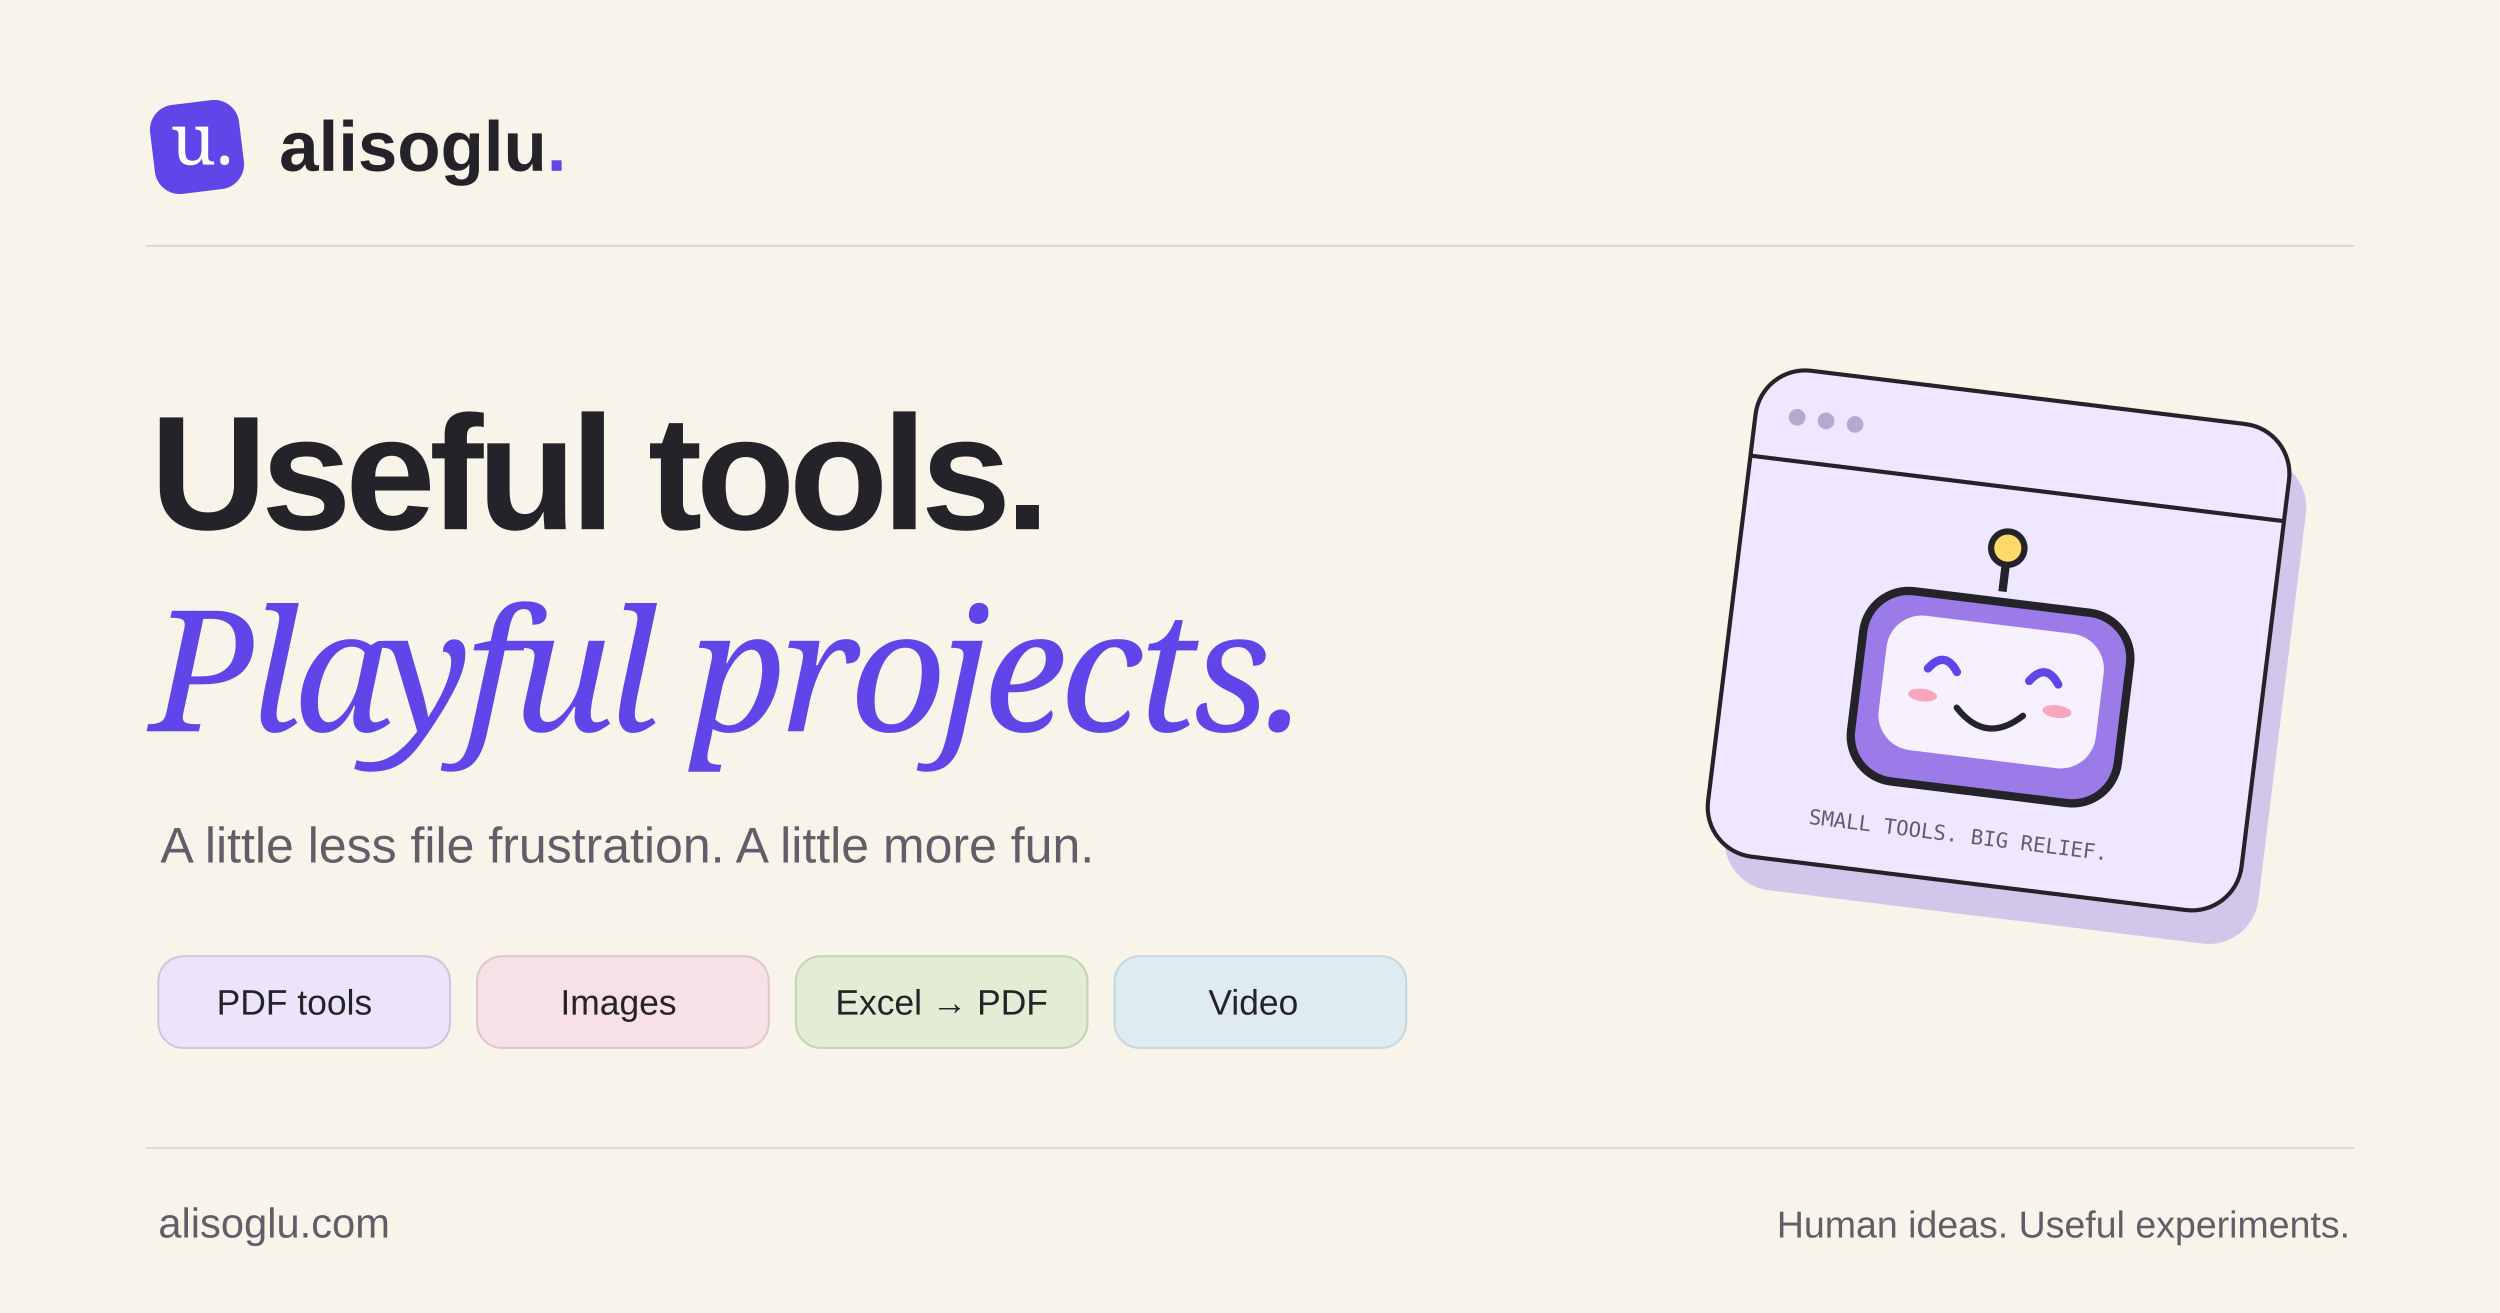
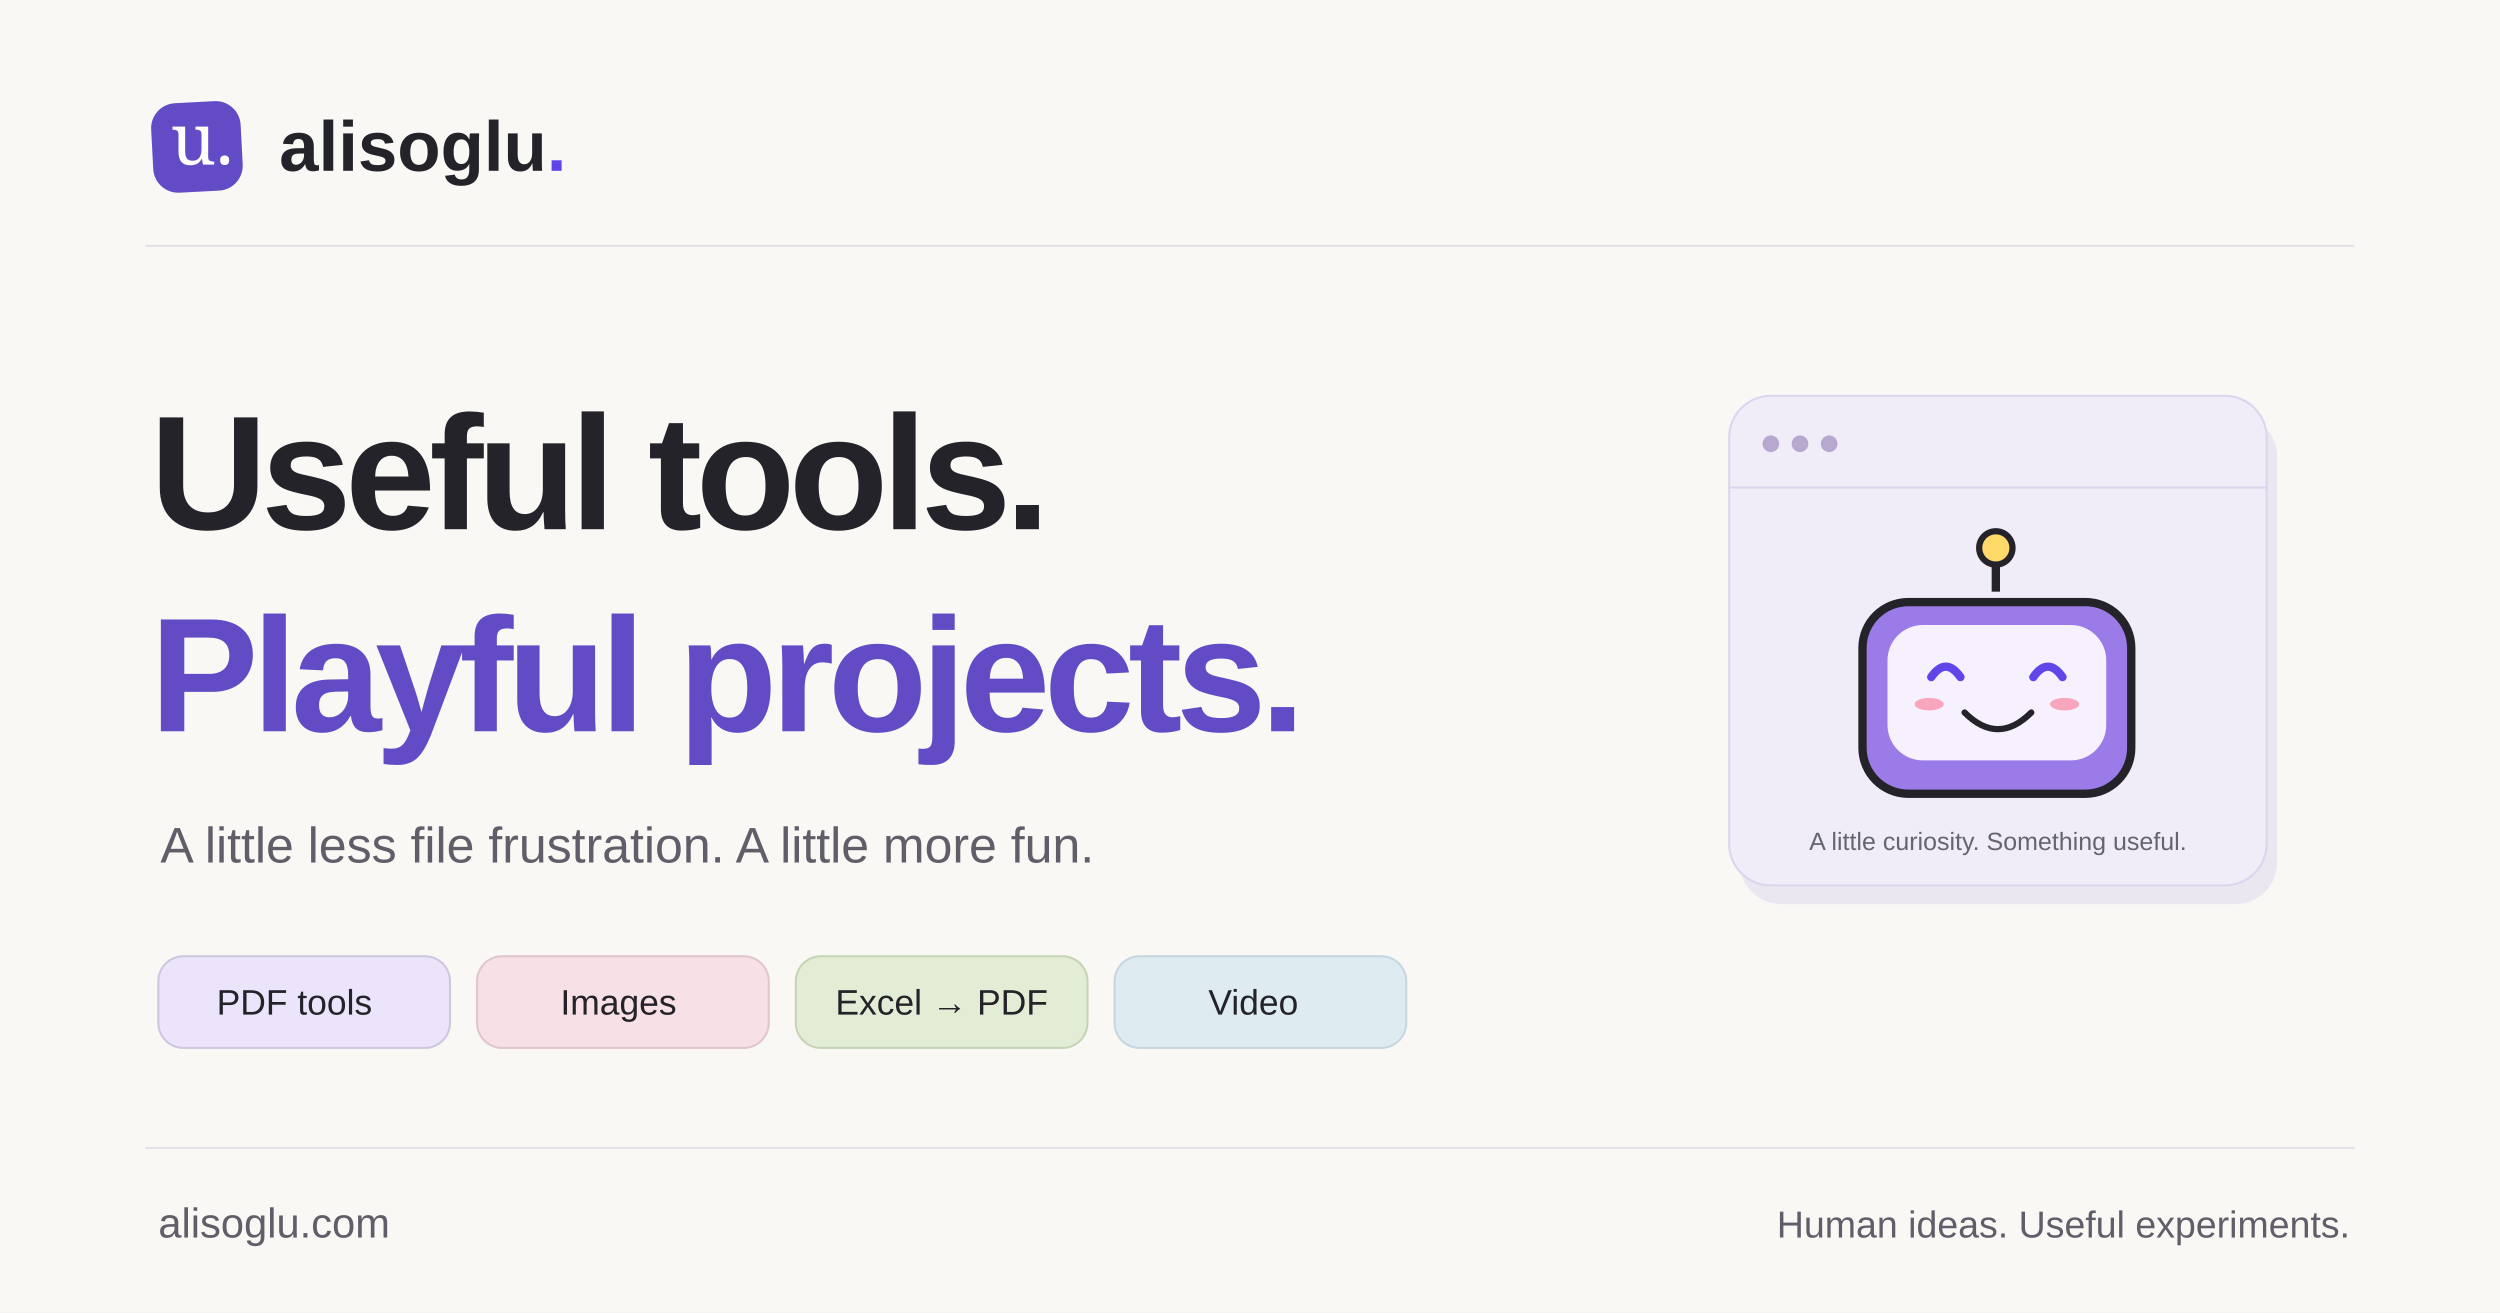
<svg xmlns="http://www.w3.org/2000/svg" width="1200" height="630" viewBox="0 0 1200 630">
-   <rect width="1200" height="630" fill="#f8f4e9" />
-   <path d="M70 118h1060M70 551h1060" stroke="#ded9cc" />
-   <rect x="73" y="49" width="43" height="43" rx="12" fill="#6045e9" transform="rotate(-7 95 70)" />
+   <rect width="1200" height="630" fill="#f9f8f5" />
+   <path d="M70 118h1060M70 551h1060" stroke="#e3e1e8" />
+   <rect x="73" y="49" width="43" height="43" rx="12" fill="#624bc5" transform="rotate(-3 95 70)" />
  <text x="82" y="79" font-family="Georgia,serif" font-size="34" fill="white">u.</text>
  <text x="134" y="82" font-family="Arial,sans-serif" font-size="34" font-weight="700" fill="#242329">alisoglu<tspan fill="#6045e9">.</tspan>
  </text>
  <text x="72" y="254" font-family="Arial,sans-serif" font-size="78" font-weight="700" letter-spacing="-3" fill="#242329">Useful tools.</text>
-   <text x="72" y="351" font-family="Georgia,serif" font-style="italic" font-size="81" letter-spacing="-3" fill="#6045e9">Playful projects.</text>
+   <text x="72" y="351" font-family="Arial,sans-serif" font-weight="600" font-size="78" letter-spacing="-3" fill="#624bc5">Playful projects.</text>
  <text x="77" y="414" font-family="Arial,sans-serif" font-size="24" fill="#625e69">A little less file frustration. A little more fun.</text>
  <g font-family="Arial,sans-serif" font-size="17" fill="#242329">
    <rect x="76" y="459" width="140" height="44" rx="12" fill="#ebe4fb" stroke="#d0c6df" />
    <text x="104" y="487">PDF tools</text>
    <rect x="229" y="459" width="140" height="44" rx="12" fill="#f8e1e6" stroke="#e0c6cd" />
    <text x="269" y="487">Images</text>
    <rect x="382" y="459" width="140" height="44" rx="12" fill="#e3edd5" stroke="#c6d4b6" />
    <text x="452" y="487" text-anchor="middle">Excel → PDF</text>
    <rect x="535" y="459" width="140" height="44" rx="12" fill="#deebf1" stroke="#c6d7df" />
    <text x="580" y="487">Video</text>
  </g>
-   <g transform="translate(830 190) rotate(7 130 120)">
-     <rect x="10" y="15" width="258" height="235" rx="24" fill="#d3c6eb" />
-     <rect width="258" height="235" rx="24" fill="#eee7ff" stroke="#242329" stroke-width="2" />
-     <path d="M0 44h258" stroke="#242329" stroke-width="2" />
+   <g transform="translate(830 190)">
+     <rect x="5" y="9" width="258" height="235" rx="20" fill="#eae7f0" />
+     <rect width="258" height="235" rx="20" fill="#f0ecf8" stroke="#dcd5ed" />
+     <path d="M0 44h258" stroke="#dcd5ed" />
    <g fill="#b7a8cf">
      <circle cx="20" cy="23" r="4" />
      <circle cx="34" cy="23" r="4" />
      <circle cx="48" cy="23" r="4" />
    </g>
    <path d="M128 94V77" stroke="#242329" stroke-width="4" />
    <circle cx="128" cy="73" r="8" fill="#ffda69" stroke="#242329" stroke-width="3" />
    <rect x="64" y="99" width="129" height="92" rx="22" fill="#9a7be7" stroke="#242329" stroke-width="4" />
    <rect x="76" y="110" width="105" height="65" rx="17" fill="#f7f0ff" />
    <path d="M97 135q7-10 14 0m35 0q7-10 14 0" fill="none" stroke="#6045e9" stroke-width="4" stroke-linecap="round" />
    <path d="M113 152q16 16 32 0" fill="none" stroke="#242329" stroke-width="3" stroke-linecap="round" />
    <ellipse cx="96" cy="148" rx="7" ry="3" fill="#f8a6be" />
    <ellipse cx="161" cy="148" rx="7" ry="3" fill="#f8a6be" />
-     <text x="49" y="216" font-family="monospace" font-size="10" fill="#625e69">SMALL TOOLS. BIG RELIEF.</text>
+     <text x="129" y="218" text-anchor="middle" font-family="Arial,sans-serif" font-size="12" fill="#656471">A little curiosity. Something useful.</text>
  </g>
  <text x="76" y="594" font-family="Arial,sans-serif" font-size="20" fill="#625e69">alisoglu.com</text>
  <text x="1128" y="594" text-anchor="end" font-family="Arial,sans-serif" font-size="18" fill="#625e69">Human ideas. Useful experiments.</text>
</svg>
